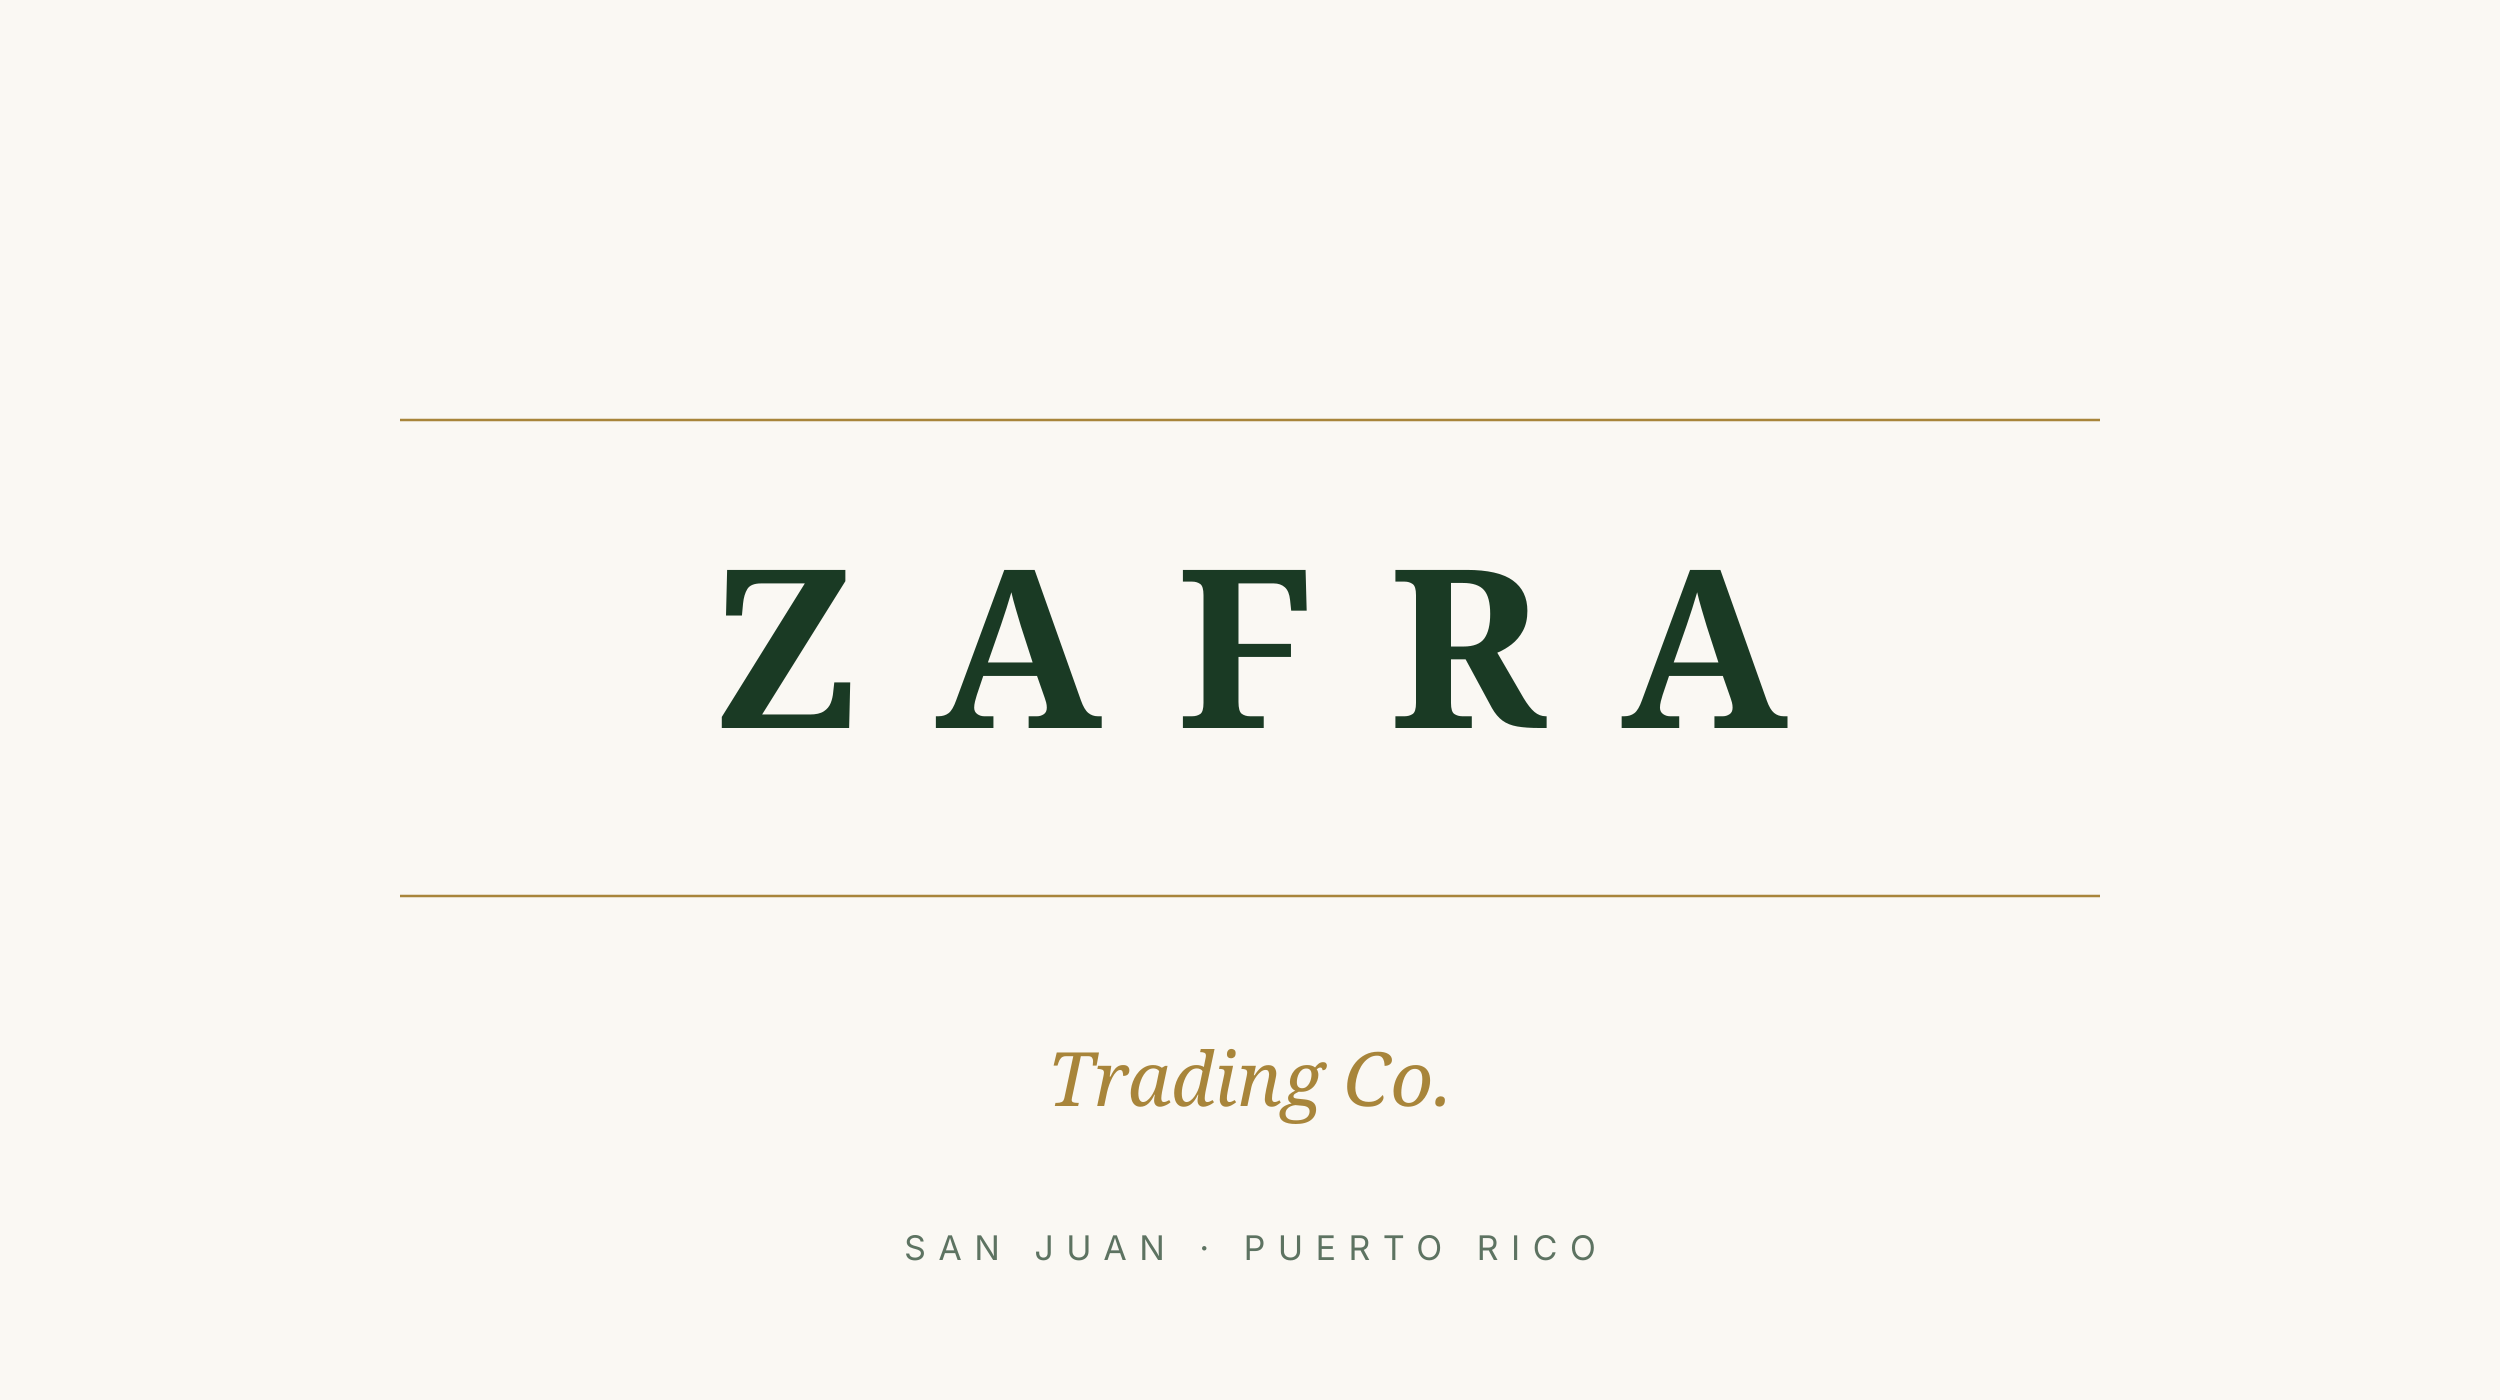
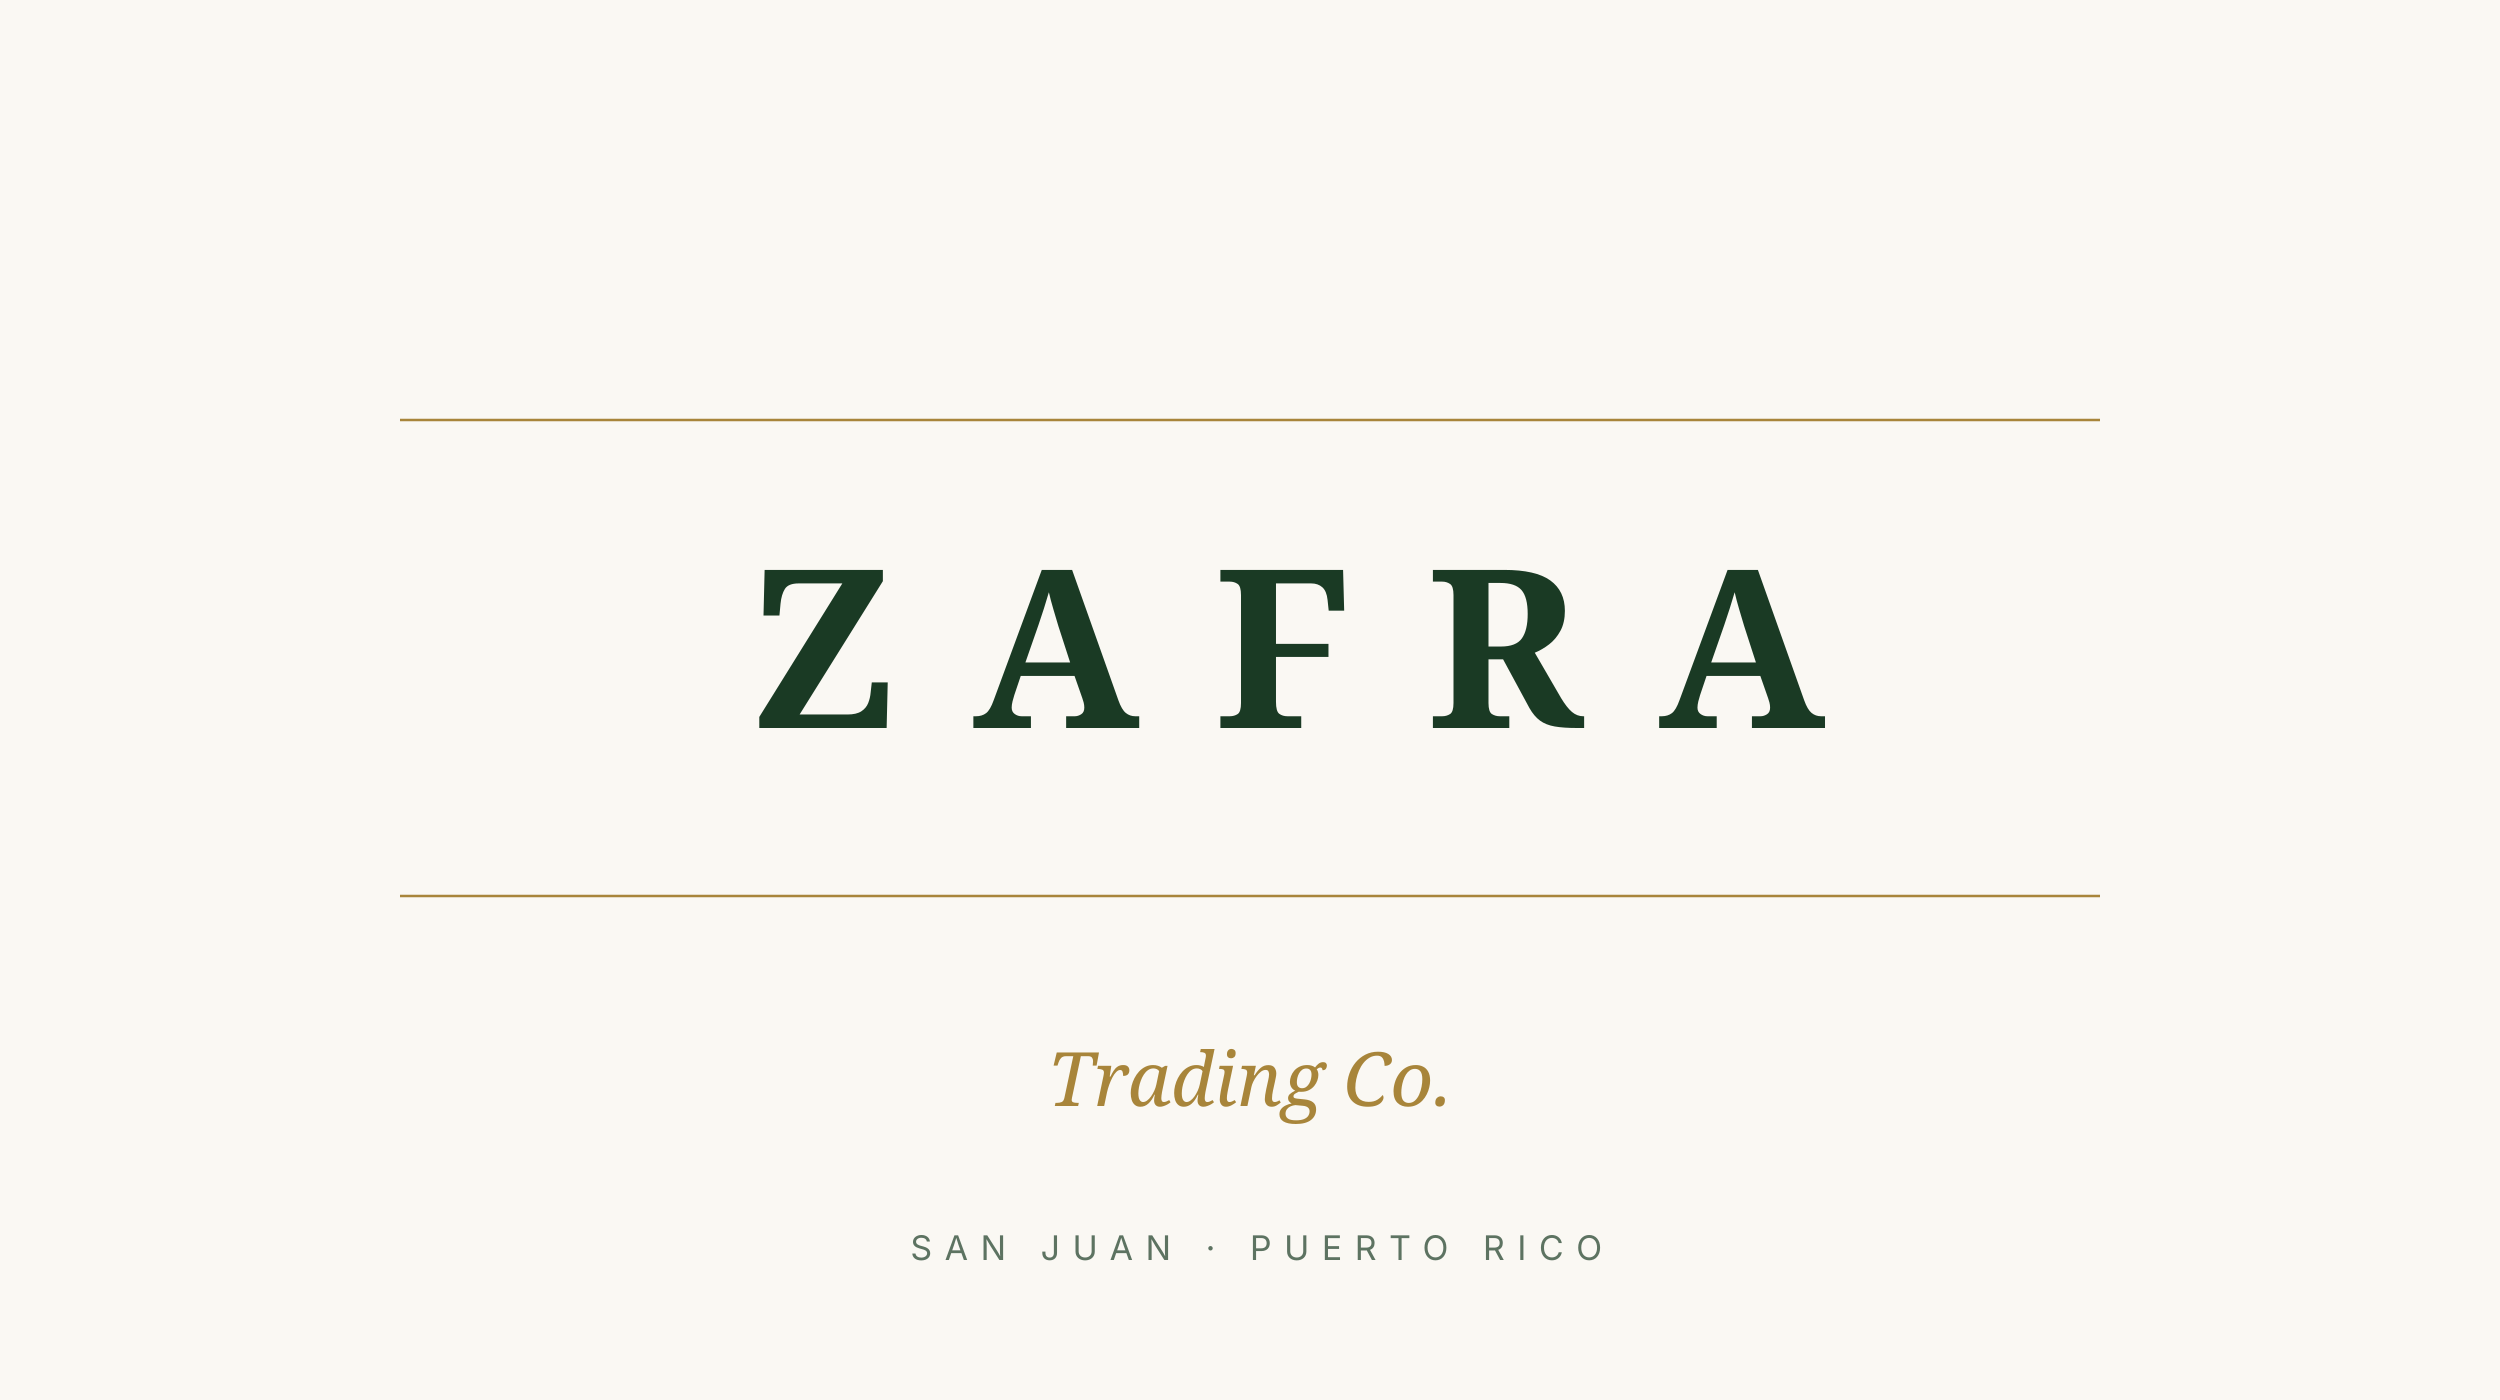
<svg xmlns="http://www.w3.org/2000/svg" viewBox="0 0 1400 784">
  <rect width="1400" height="784" fill="#faf8f3" />
  <line x1="224.0" y1="235.2" x2="1176.0" y2="235.2" stroke="#a8853a" stroke-width="1.4" />
-   <text x="700.0" y="407.68" text-anchor="middle" font-family="Cormorant Garamond, Georgia, serif" font-size="124" font-weight="600" fill="#1a3a24" letter-spacing="42">ZAFRA</text>
+   <text x="721.0" y="407.68" text-anchor="middle" font-family="Cormorant Garamond, Georgia, serif" font-size="124" font-weight="600" fill="#1a3a24" letter-spacing="42">ZAFRA</text>
  <line x1="224.0" y1="501.76" x2="1176.0" y2="501.76" stroke="#a8853a" stroke-width="1.4" />
  <text x="700.0" y="619.36" text-anchor="middle" font-family="Cormorant Garamond, Georgia, serif" font-size="42" font-style="italic" font-weight="500" fill="#a8853a">Trading Co.</text>
-   <text x="700.0" y="705.6" text-anchor="middle" font-family="Inter, Helvetica Neue, Arial, sans-serif" font-size="19" font-weight="400" fill="#1a3a24" letter-spacing="7" opacity=".7">SAN JUAN · PUERTO RICO</text>
+   <text x="703.5" y="705.6" text-anchor="middle" font-family="Inter, Helvetica Neue, Arial, sans-serif" font-size="19" font-weight="400" fill="#1a3a24" letter-spacing="7" opacity=".7">SAN JUAN · PUERTO RICO</text>
</svg>
